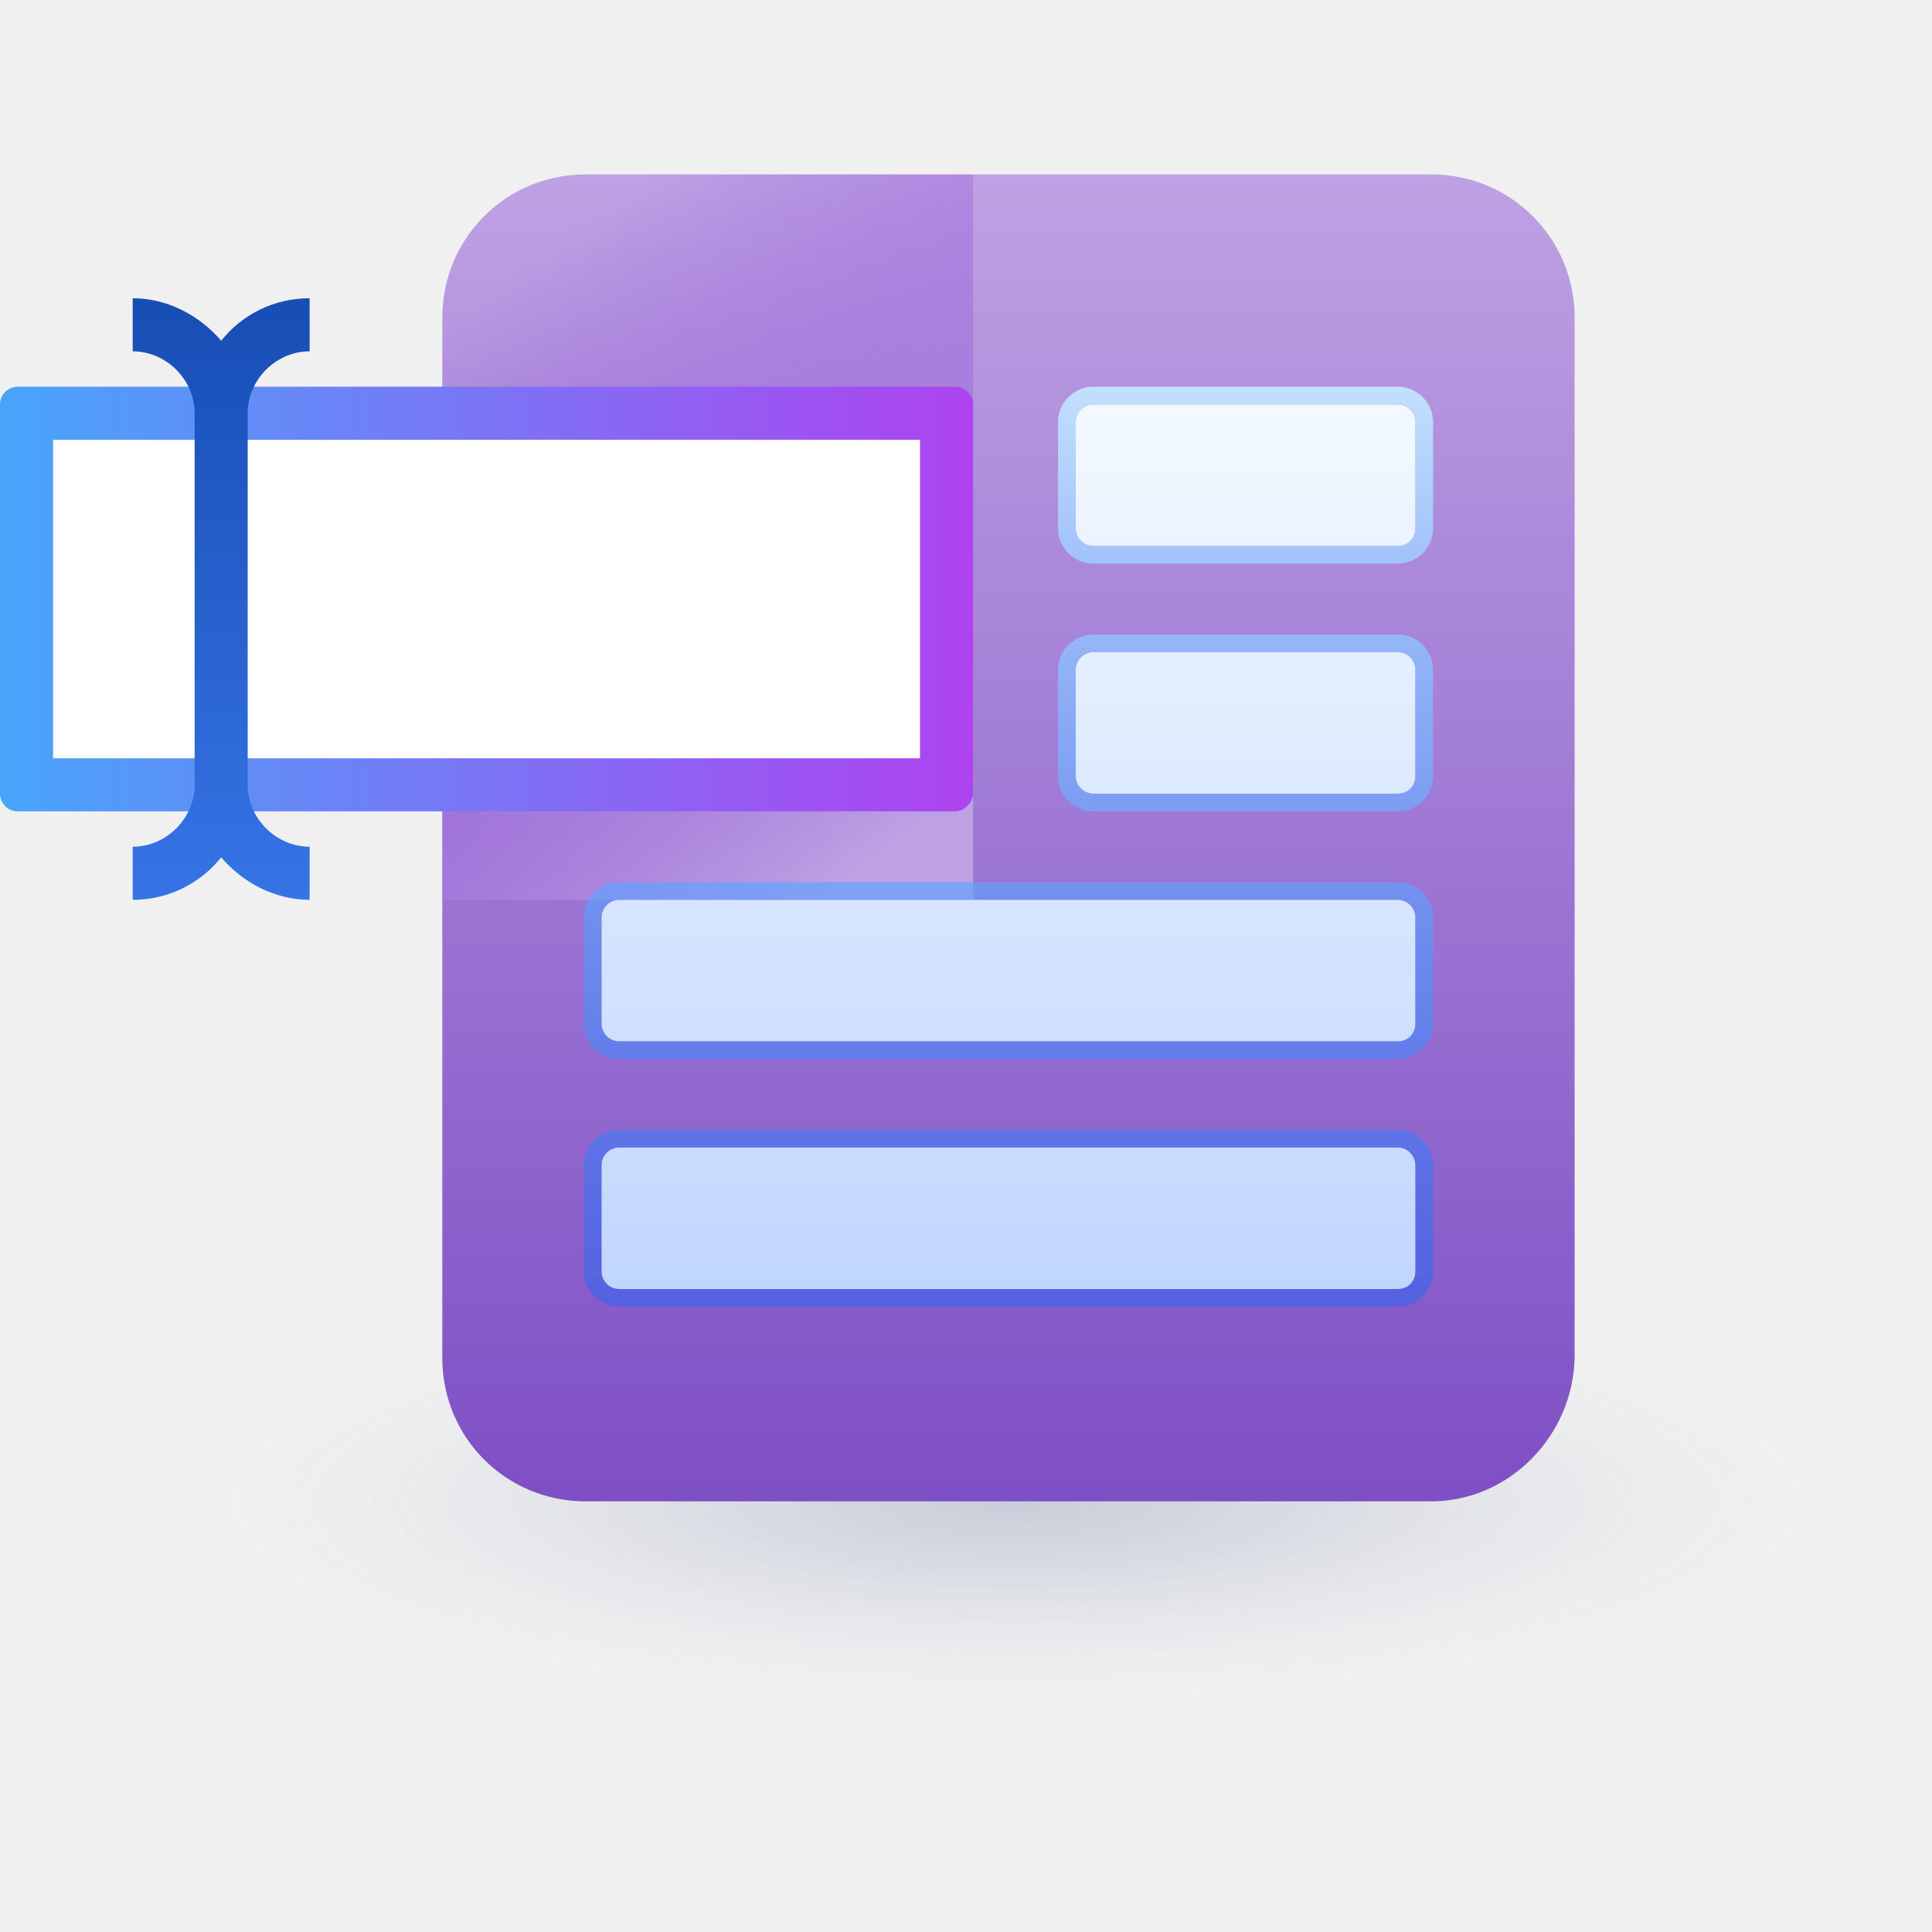
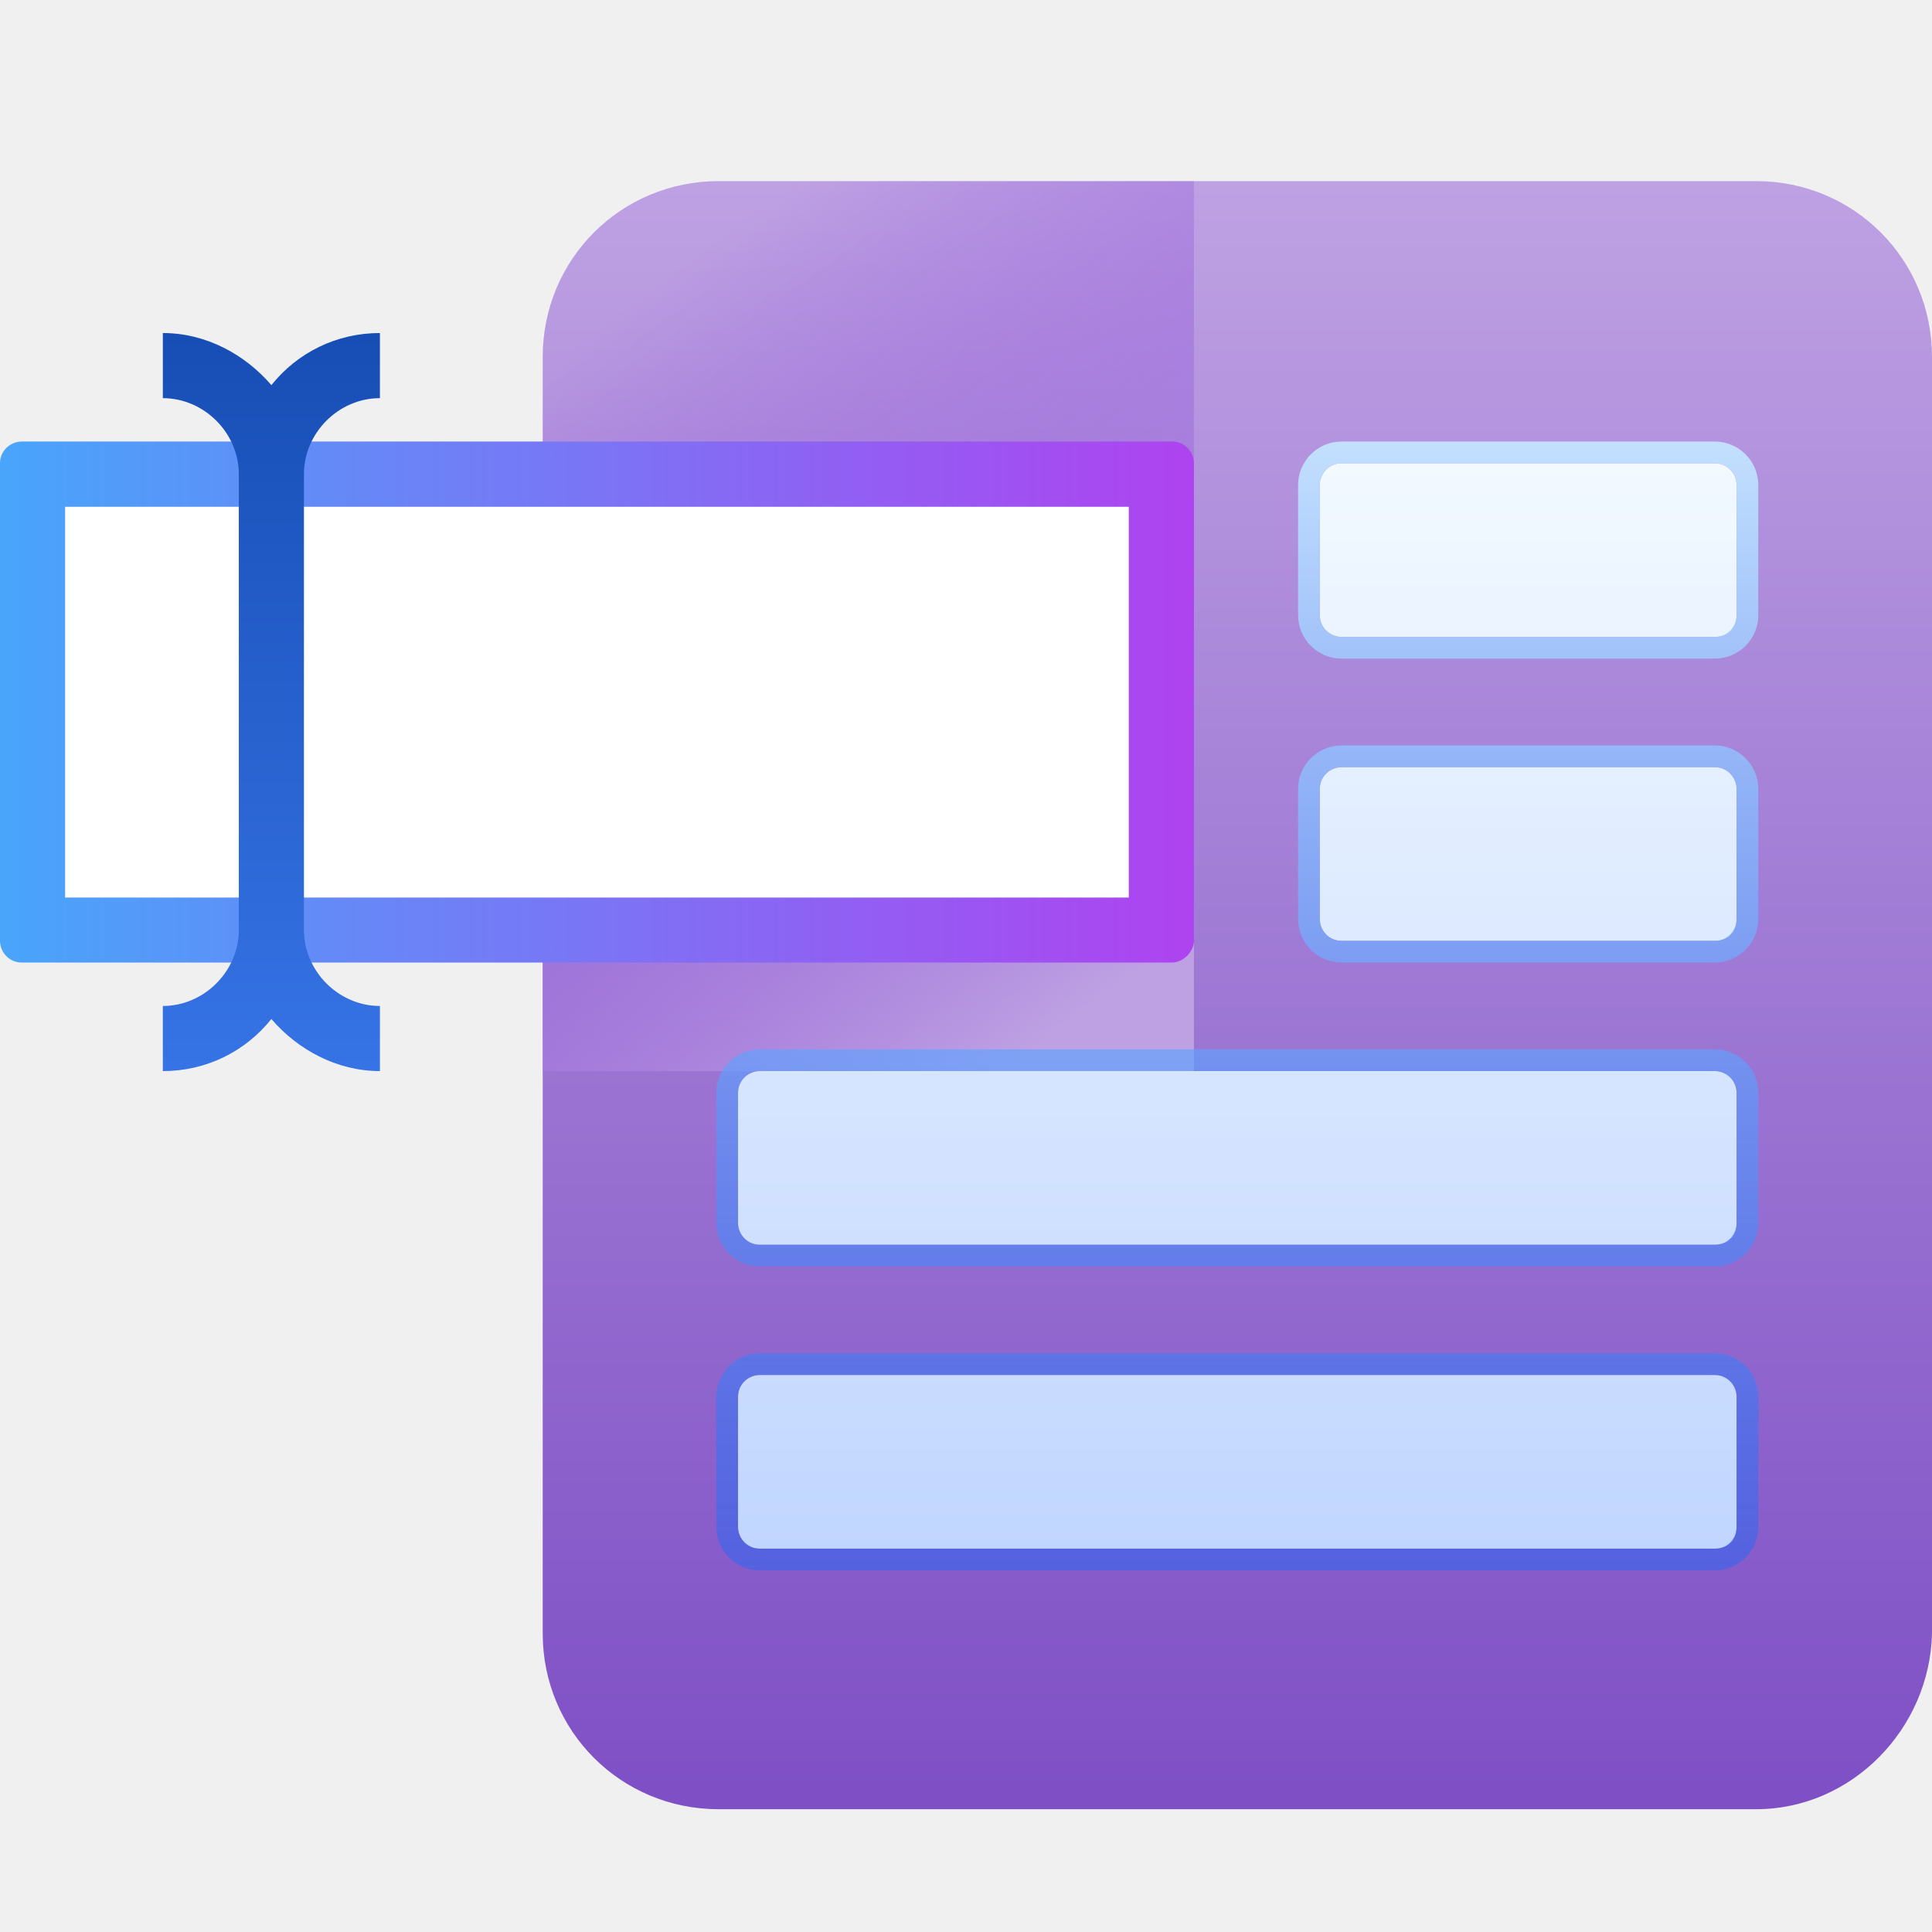
<svg xmlns="http://www.w3.org/2000/svg" width="144" height="144" viewBox="0 0 144 144" fill="none">
-   <path opacity="0.7" d="M75.692 130.89C113.417 130.89 144 122.389 144 111.901C144 101.414 113.417 92.912 75.692 92.912C37.966 92.912 7.384 101.414 7.384 111.901C7.384 122.389 37.966 130.89 75.692 130.89Z" fill="url(#paint0_radial_47_2680)" />
-   <path d="M106.681 111.901H43.648C37.714 111.901 32.967 107.154 32.967 101.22V23.681C32.967 17.747 37.714 13 43.648 13H106.681C112.615 13 117.363 17.747 117.363 23.681V101.22C117.231 107.022 112.484 111.901 106.681 111.901Z" fill="url(#paint1_linear_47_2680)" />
-   <path d="M43.516 13H72.527V67.066H32.967V23.549C32.967 17.747 37.714 13 43.516 13Z" fill="url(#paint2_linear_47_2680)" />
-   <path d="M71.209 60.473H1.319C0.527 60.473 0 59.813 0 59.154V30.143C0 29.352 0.659 28.824 1.319 28.824H71.209C72 28.824 72.528 29.484 72.528 30.143V59.154C72.528 59.813 71.868 60.473 71.209 60.473Z" fill="url(#paint3_linear_47_2680)" />
-   <path d="M3.956 32.781H68.572V56.518H3.956V32.781Z" fill="white" />
-   <path d="M104.176 40.692H81.494C80.835 40.692 80.176 40.165 80.176 39.373V31.461C80.176 30.802 80.703 30.143 81.494 30.143H104.176C104.835 30.143 105.495 30.67 105.495 31.461V39.373C105.495 40.165 104.967 40.692 104.176 40.692ZM105.495 57.835V49.923C105.495 49.264 104.967 48.604 104.176 48.604H81.494C80.835 48.604 80.176 49.132 80.176 49.923V57.835C80.176 58.494 80.703 59.154 81.494 59.154H104.176C104.967 59.154 105.495 58.626 105.495 57.835ZM105.495 76.297V68.385C105.495 67.725 104.967 67.066 104.176 67.066H46.154C45.494 67.066 44.835 67.593 44.835 68.385V76.297C44.835 76.956 45.362 77.615 46.154 77.615H104.176C104.967 77.615 105.495 77.088 105.495 76.297ZM105.495 94.758V86.846C105.495 86.187 104.967 85.527 104.176 85.527H46.154C45.494 85.527 44.835 86.055 44.835 86.846V94.758C44.835 95.418 45.362 96.077 46.154 96.077H104.176C104.967 96.077 105.495 95.549 105.495 94.758Z" fill="url(#paint4_linear_47_2680)" />
-   <path d="M104.176 30.143C104.836 30.143 105.495 30.67 105.495 31.462V39.374C105.495 40.033 104.967 40.692 104.176 40.692H81.495C80.835 40.692 80.176 40.165 80.176 39.374V31.462C80.176 30.802 80.704 30.143 81.495 30.143H104.176ZM104.176 48.605C104.836 48.605 105.495 49.132 105.495 49.923V57.835C105.495 58.495 104.967 59.154 104.176 59.154H81.495C80.835 59.154 80.176 58.627 80.176 57.835V49.923C80.176 49.264 80.704 48.605 81.495 48.605H104.176ZM104.176 67.066C104.836 67.066 105.495 67.594 105.495 68.385V76.297C105.495 76.956 104.967 77.616 104.176 77.616H46.154C45.495 77.616 44.835 77.088 44.835 76.297V68.385C44.835 67.725 45.363 67.066 46.154 67.066H104.176ZM104.176 85.528C104.836 85.528 105.495 86.055 105.495 86.846V94.758C105.495 95.418 104.967 96.077 104.176 96.077H46.154C45.495 96.077 44.835 95.55 44.835 94.758V86.846C44.835 86.187 45.363 85.528 46.154 85.528H104.176ZM104.176 28.824H81.495C80.044 28.824 78.857 30.011 78.857 31.462V39.374C78.857 40.824 80.044 42.011 81.495 42.011H104.176C105.627 42.011 106.814 40.824 106.814 39.374V31.462C106.814 30.011 105.627 28.824 104.176 28.824ZM104.176 47.286H81.495C80.044 47.286 78.857 48.473 78.857 49.923V57.835C78.857 59.286 80.044 60.473 81.495 60.473H104.176C105.627 60.473 106.814 59.286 106.814 57.835V49.923C106.814 48.473 105.627 47.286 104.176 47.286ZM104.176 65.747H46.154C44.703 65.747 43.517 66.934 43.517 68.385V76.297C43.517 77.748 44.703 78.934 46.154 78.934H104.176C105.627 78.934 106.814 77.748 106.814 76.297V68.385C106.814 66.934 105.627 65.747 104.176 65.747ZM104.176 84.209H46.154C44.703 84.209 43.517 85.396 43.517 86.846V94.758C43.517 96.209 44.703 97.396 46.154 97.396H104.176C105.627 97.396 106.814 96.209 106.814 94.758V86.846C106.814 85.396 105.627 84.209 104.176 84.209Z" fill="url(#paint5_linear_47_2680)" />
-   <path d="M23.078 26.186V22.23C20.44 22.23 18.067 23.417 16.484 25.395C14.902 23.549 12.528 22.23 9.891 22.23V26.186C12.396 26.186 14.506 28.296 14.506 30.802V58.494C14.506 61 12.396 63.11 9.891 63.11V67.066C12.528 67.066 14.902 65.879 16.484 63.901C18.067 65.747 20.44 67.066 23.078 67.066V63.11C20.572 63.11 18.462 61 18.462 58.494V30.802C18.462 28.296 20.572 26.186 23.078 26.186Z" fill="url(#paint6_linear_47_2680)" />
+   <path d="M130.895 134.848H53.556C46.275 134.848 40.45 129.023 40.45 121.742V26.606C40.45 19.325 46.275 13.5 53.556 13.5H130.895C138.176 13.5 144 19.325 144 26.606V121.742C143.838 128.862 138.014 134.848 130.895 134.848Z" fill="url(#paint0_linear_129_4972)" />
+   <path d="M53.394 13.5H88.989V79.837H40.45V26.444C40.45 19.325 46.275 13.5 53.394 13.5Z" fill="url(#paint1_linear_129_4972)" />
+   <path d="M87.371 71.741H1.618C0.647 71.741 0 70.933 0 70.124V34.528C0 33.557 0.809 32.91 1.618 32.91H87.371C88.341 32.91 88.989 33.719 88.989 34.528V70.124C88.989 70.933 88.18 71.741 87.371 71.741Z" fill="url(#paint2_linear_129_4972)" />
+   <path d="M4.853 37.773H84.133V66.897H4.853V37.773Z" fill="white" />
+   <path d="M127.817 47.473H99.988C99.178 47.473 98.369 46.826 98.369 45.855V36.147C98.369 35.338 99.016 34.529 99.988 34.529H127.817C128.626 34.529 129.434 35.176 129.434 36.147V45.855C129.434 46.826 128.787 47.473 127.817 47.473ZM129.434 68.507V58.799C129.434 57.99 128.787 57.181 127.817 57.181H99.988C99.178 57.181 98.369 57.828 98.369 58.799V68.507C98.369 69.316 99.016 70.125 99.988 70.125H127.817C128.787 70.125 129.434 69.478 129.434 68.507ZM129.434 91.159V81.451C129.434 80.642 128.787 79.833 127.817 79.833H56.626C55.817 79.833 55.008 80.48 55.008 81.451V91.159C55.008 91.968 55.655 92.776 56.626 92.776H127.817C128.787 92.776 129.434 92.129 129.434 91.159ZM129.434 113.81V104.102C129.434 103.293 128.787 102.484 127.817 102.484H56.626C55.817 102.484 55.008 103.132 55.008 104.102V113.81C55.008 114.619 55.655 115.428 56.626 115.428H127.817C128.787 115.428 129.434 114.781 129.434 113.81Z" fill="url(#paint3_linear_129_4972)" />
+   <path d="M127.817 34.528C128.627 34.528 129.435 35.175 129.435 36.146V45.854C129.435 46.663 128.788 47.472 127.817 47.472H99.988C99.179 47.472 98.37 46.825 98.37 45.854V36.146C98.37 35.337 99.017 34.528 99.988 34.528H127.817ZM127.817 57.18C128.627 57.18 129.435 57.827 129.435 58.798V68.505C129.435 69.315 128.788 70.124 127.817 70.124H99.988C99.179 70.124 98.37 69.477 98.37 68.505V58.798C98.37 57.989 99.017 57.18 99.988 57.18H127.817ZM127.817 79.831C128.627 79.831 129.435 80.479 129.435 81.45V91.157C129.435 91.966 128.788 92.775 127.817 92.775H56.627C55.818 92.775 55.009 92.128 55.009 91.157V81.45C55.009 80.641 55.656 79.831 56.627 79.831H127.817ZM127.817 102.483C128.627 102.483 129.435 103.13 129.435 104.101V113.809C129.435 114.618 128.788 115.427 127.817 115.427H56.627C55.818 115.427 55.009 114.779 55.009 113.809V104.101C55.009 103.292 55.656 102.483 56.627 102.483H127.817ZM127.817 32.91H99.988C98.209 32.91 96.752 34.366 96.752 36.146V45.854C96.752 47.634 98.209 49.09 99.988 49.09H127.817C129.597 49.09 131.053 47.634 131.053 45.854V36.146C131.053 34.366 129.597 32.91 127.817 32.91ZM127.817 55.562H99.988C98.209 55.562 96.752 57.018 96.752 58.798V68.505C96.752 70.285 98.209 71.741 99.988 71.741H127.817C129.597 71.741 131.053 70.285 131.053 68.505V58.798C131.053 57.018 129.597 55.562 127.817 55.562ZM127.817 78.213H56.627C54.847 78.213 53.391 79.669 53.391 81.45V91.157C53.391 92.937 54.847 94.393 56.627 94.393H127.817C129.597 94.393 131.053 92.937 131.053 91.157V81.45C131.053 79.669 129.597 78.213 127.817 78.213ZM127.817 100.865H56.627C54.847 100.865 53.391 102.321 53.391 104.101V113.809C53.391 115.589 54.847 117.045 56.627 117.045H127.817C129.597 117.045 131.053 115.589 131.053 113.809V104.101C131.053 102.321 129.597 100.865 127.817 100.865Z" fill="url(#paint4_linear_129_4972)" />
+   <path d="M28.317 29.676V24.822C25.081 24.822 22.168 26.279 20.227 28.705C18.285 26.44 15.373 24.822 12.137 24.822V29.676C15.211 29.676 17.8 32.265 17.8 35.339V69.316C17.8 72.391 15.211 74.98 12.137 74.98V79.833C15.373 79.833 18.285 78.377 20.227 75.95C22.168 78.216 25.081 79.833 28.317 79.833V74.98C25.242 74.98 22.654 72.391 22.654 69.316V35.339C22.654 32.265 25.242 29.676 28.317 29.676Z" fill="url(#paint5_linear_129_4972)" />
  <defs>
-     <radialGradient id="paint0_radial_47_2680" cx="0" cy="0" r="1" gradientUnits="userSpaceOnUse" gradientTransform="translate(75.692 111.9) scale(64.9816 16.1279)">
-       <stop stop-color="#919FB9" stop-opacity="0.6" />
-       <stop offset="0.191" stop-color="#95A3BC" stop-opacity="0.485" />
-       <stop offset="0.392" stop-color="#A2AEC4" stop-opacity="0.365" />
-       <stop offset="0.597" stop-color="#B7C0D1" stop-opacity="0.242" />
-       <stop offset="0.803" stop-color="#D4DAE4" stop-opacity="0.118" />
-       <stop offset="1" stop-color="#F7F9FB" stop-opacity="0" />
-     </radialGradient>
-     <linearGradient id="paint1_linear_47_2680" x1="75.165" y1="111.901" x2="75.165" y2="13" gradientUnits="userSpaceOnUse">
+     <linearGradient id="paint0_linear_129_4972" x1="92.225" y1="134.848" x2="92.225" y2="13.5" gradientUnits="userSpaceOnUse">
      <stop stop-color="#7E4FC5" />
      <stop offset="1" stop-color="#BEA1E3" />
    </linearGradient>
-     <linearGradient id="paint2_linear_47_2680" x1="42.198" y1="17.615" x2="72.527" y2="58.495" gradientUnits="userSpaceOnUse">
+     <linearGradient id="paint1_linear_129_4972" x1="51.776" y1="19.163" x2="88.989" y2="69.32" gradientUnits="userSpaceOnUse">
      <stop stop-color="#7930D5" stop-opacity="0" />
      <stop offset="1" stop-color="#BEA1E3" />
    </linearGradient>
-     <linearGradient id="paint3_linear_47_2680" x1="0" y1="44.648" x2="72.528" y2="44.648" gradientUnits="userSpaceOnUse">
+     <linearGradient id="paint2_linear_129_4972" x1="0" y1="52.326" x2="88.989" y2="52.326" gradientUnits="userSpaceOnUse">
      <stop stop-color="#48A5FA" />
      <stop offset="1" stop-color="#AE43F0" />
    </linearGradient>
-     <linearGradient id="paint4_linear_47_2680" x1="75.165" y1="96.077" x2="75.165" y2="30.143" gradientUnits="userSpaceOnUse">
+     <linearGradient id="paint3_linear_129_4972" x1="92.222" y1="115.428" x2="92.222" y2="34.529" gradientUnits="userSpaceOnUse">
      <stop stop-color="#C1D6FF" />
      <stop offset="1" stop-color="#F2F9FF" />
    </linearGradient>
-     <linearGradient id="paint5_linear_47_2680" x1="75.165" y1="97.368" x2="75.165" y2="24.209" gradientUnits="userSpaceOnUse">
+     <linearGradient id="paint4_linear_129_4972" x1="92.222" y1="117.011" x2="92.222" y2="27.247" gradientUnits="userSpaceOnUse">
      <stop stop-color="#096BFE" stop-opacity="0.4" />
      <stop offset="1" stop-color="#D0EBFF" />
    </linearGradient>
-     <linearGradient id="paint6_linear_47_2680" x1="16.484" y1="67.066" x2="16.484" y2="22.23" gradientUnits="userSpaceOnUse">
+     <linearGradient id="paint5_linear_129_4972" x1="20.227" y1="79.833" x2="20.227" y2="24.822" gradientUnits="userSpaceOnUse">
      <stop stop-color="#3673E5" />
      <stop offset="1" stop-color="#174EB5" />
    </linearGradient>
  </defs>
</svg>
